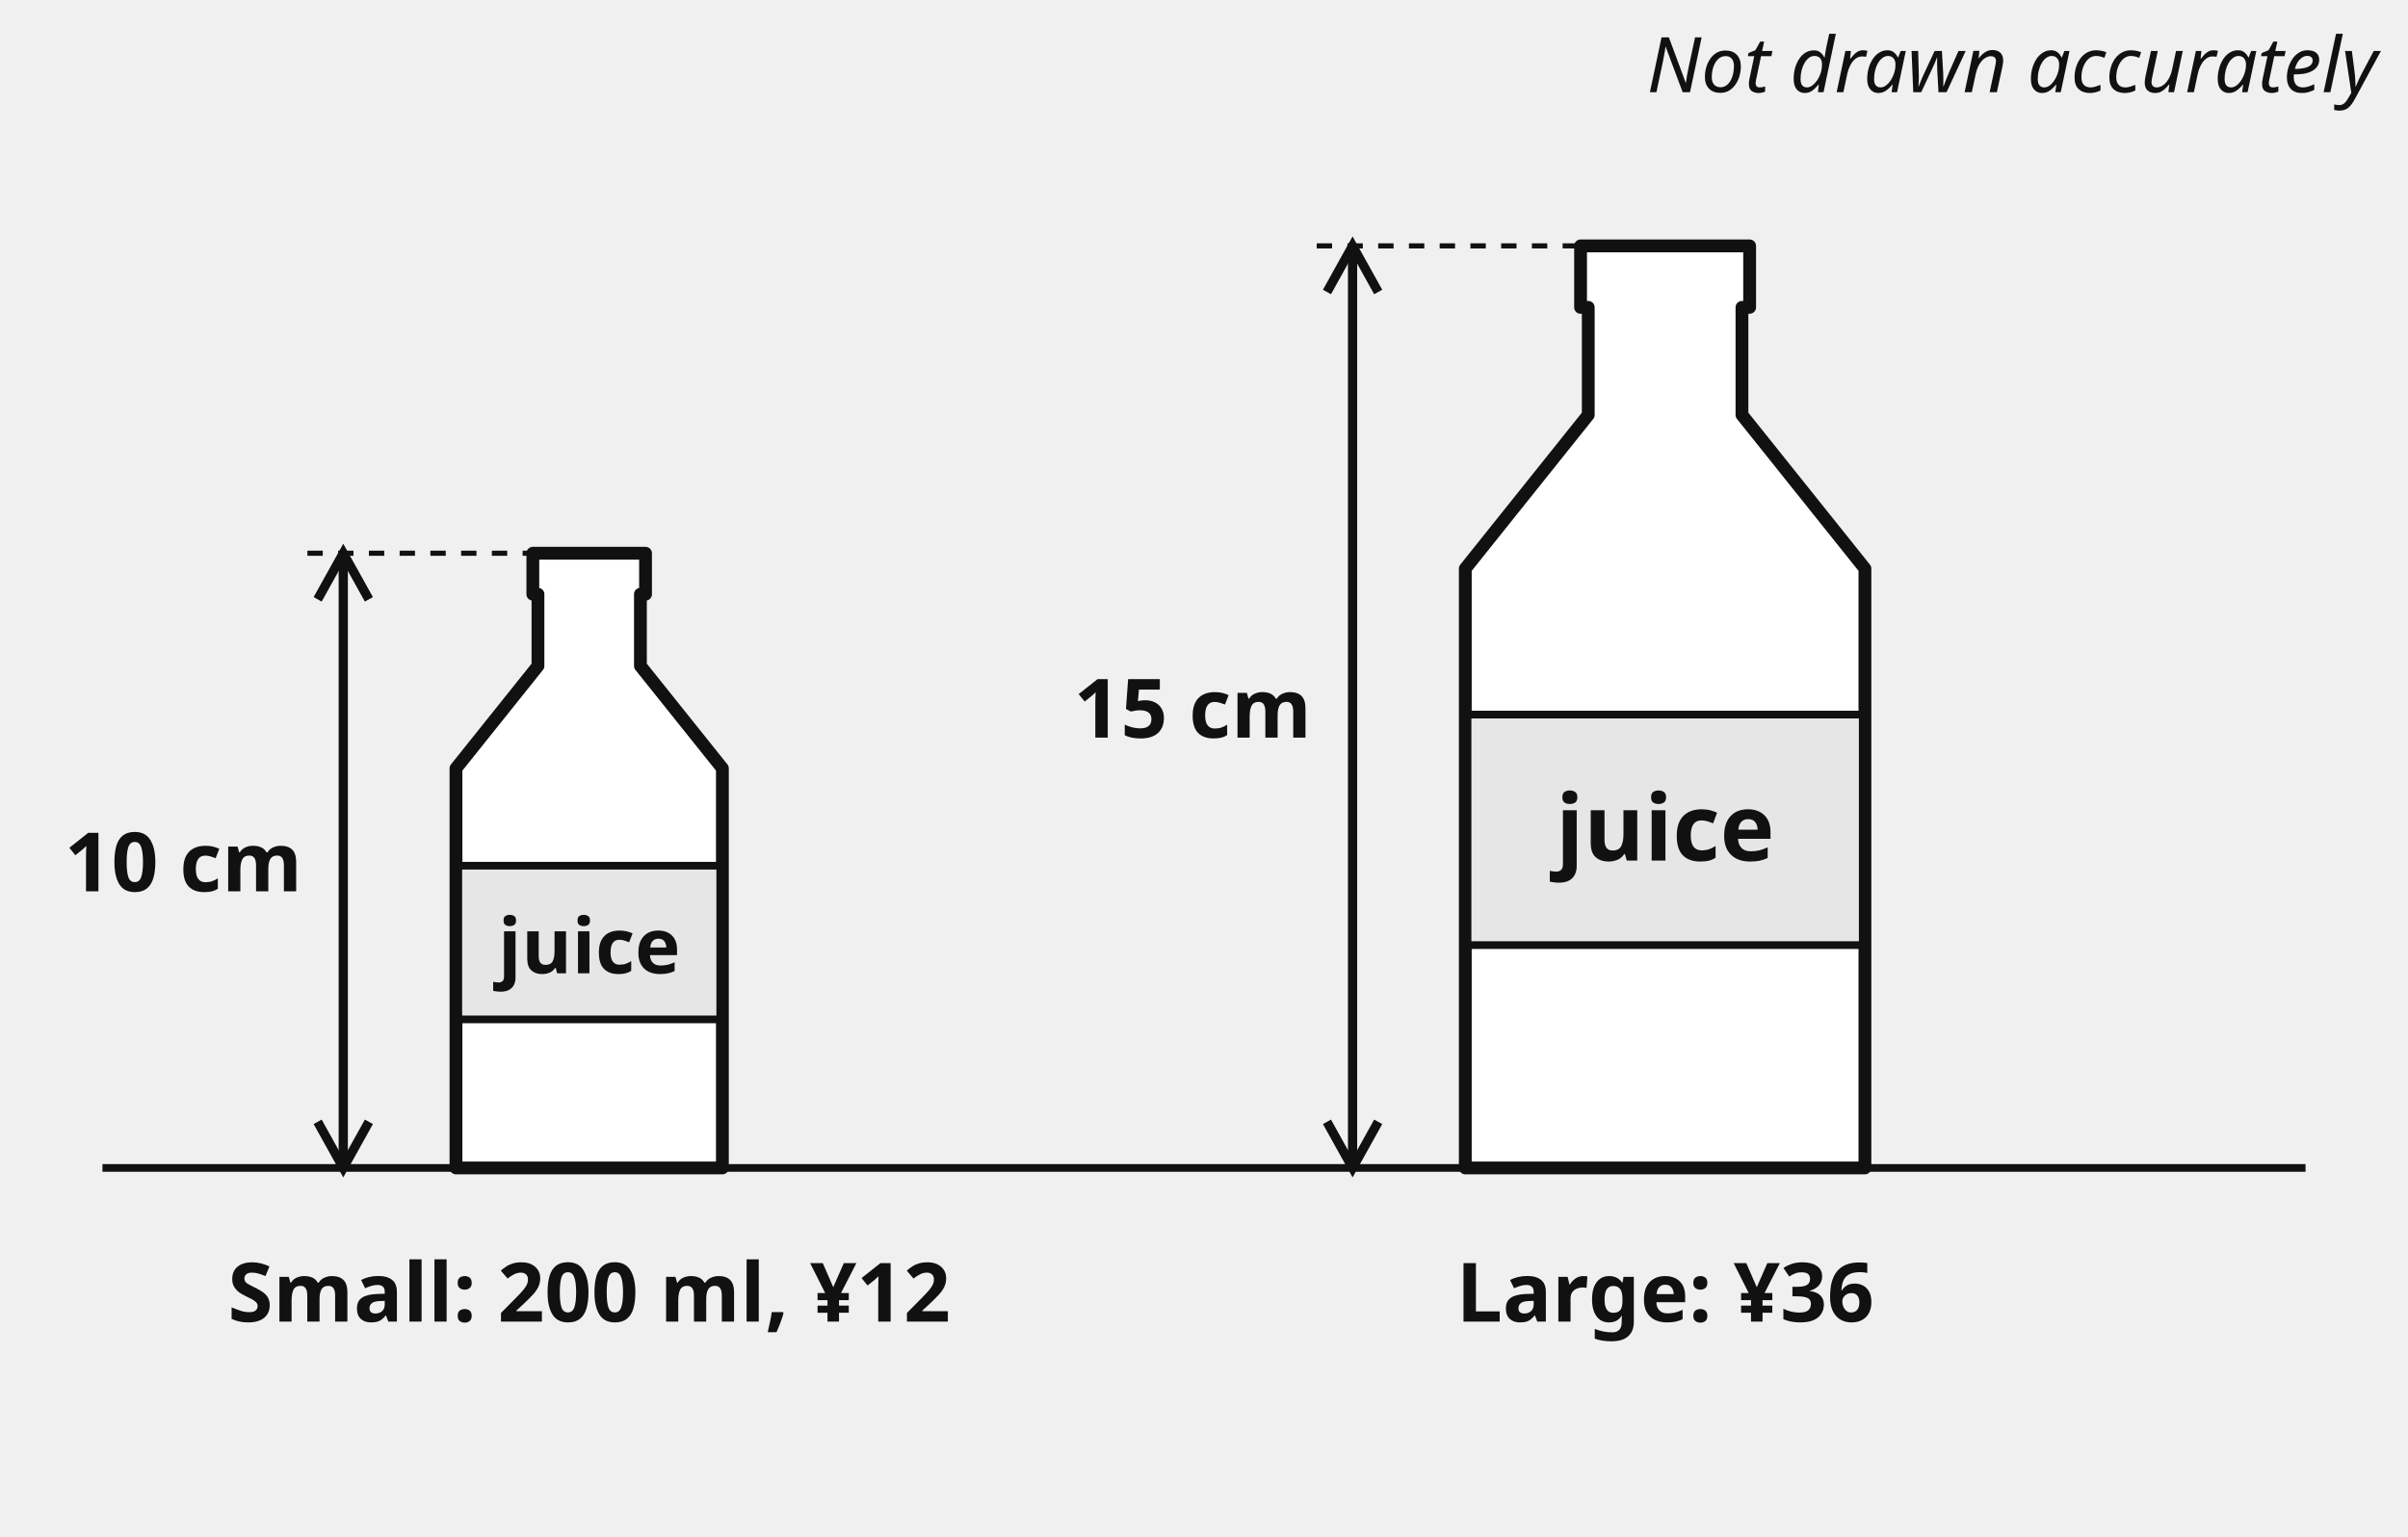
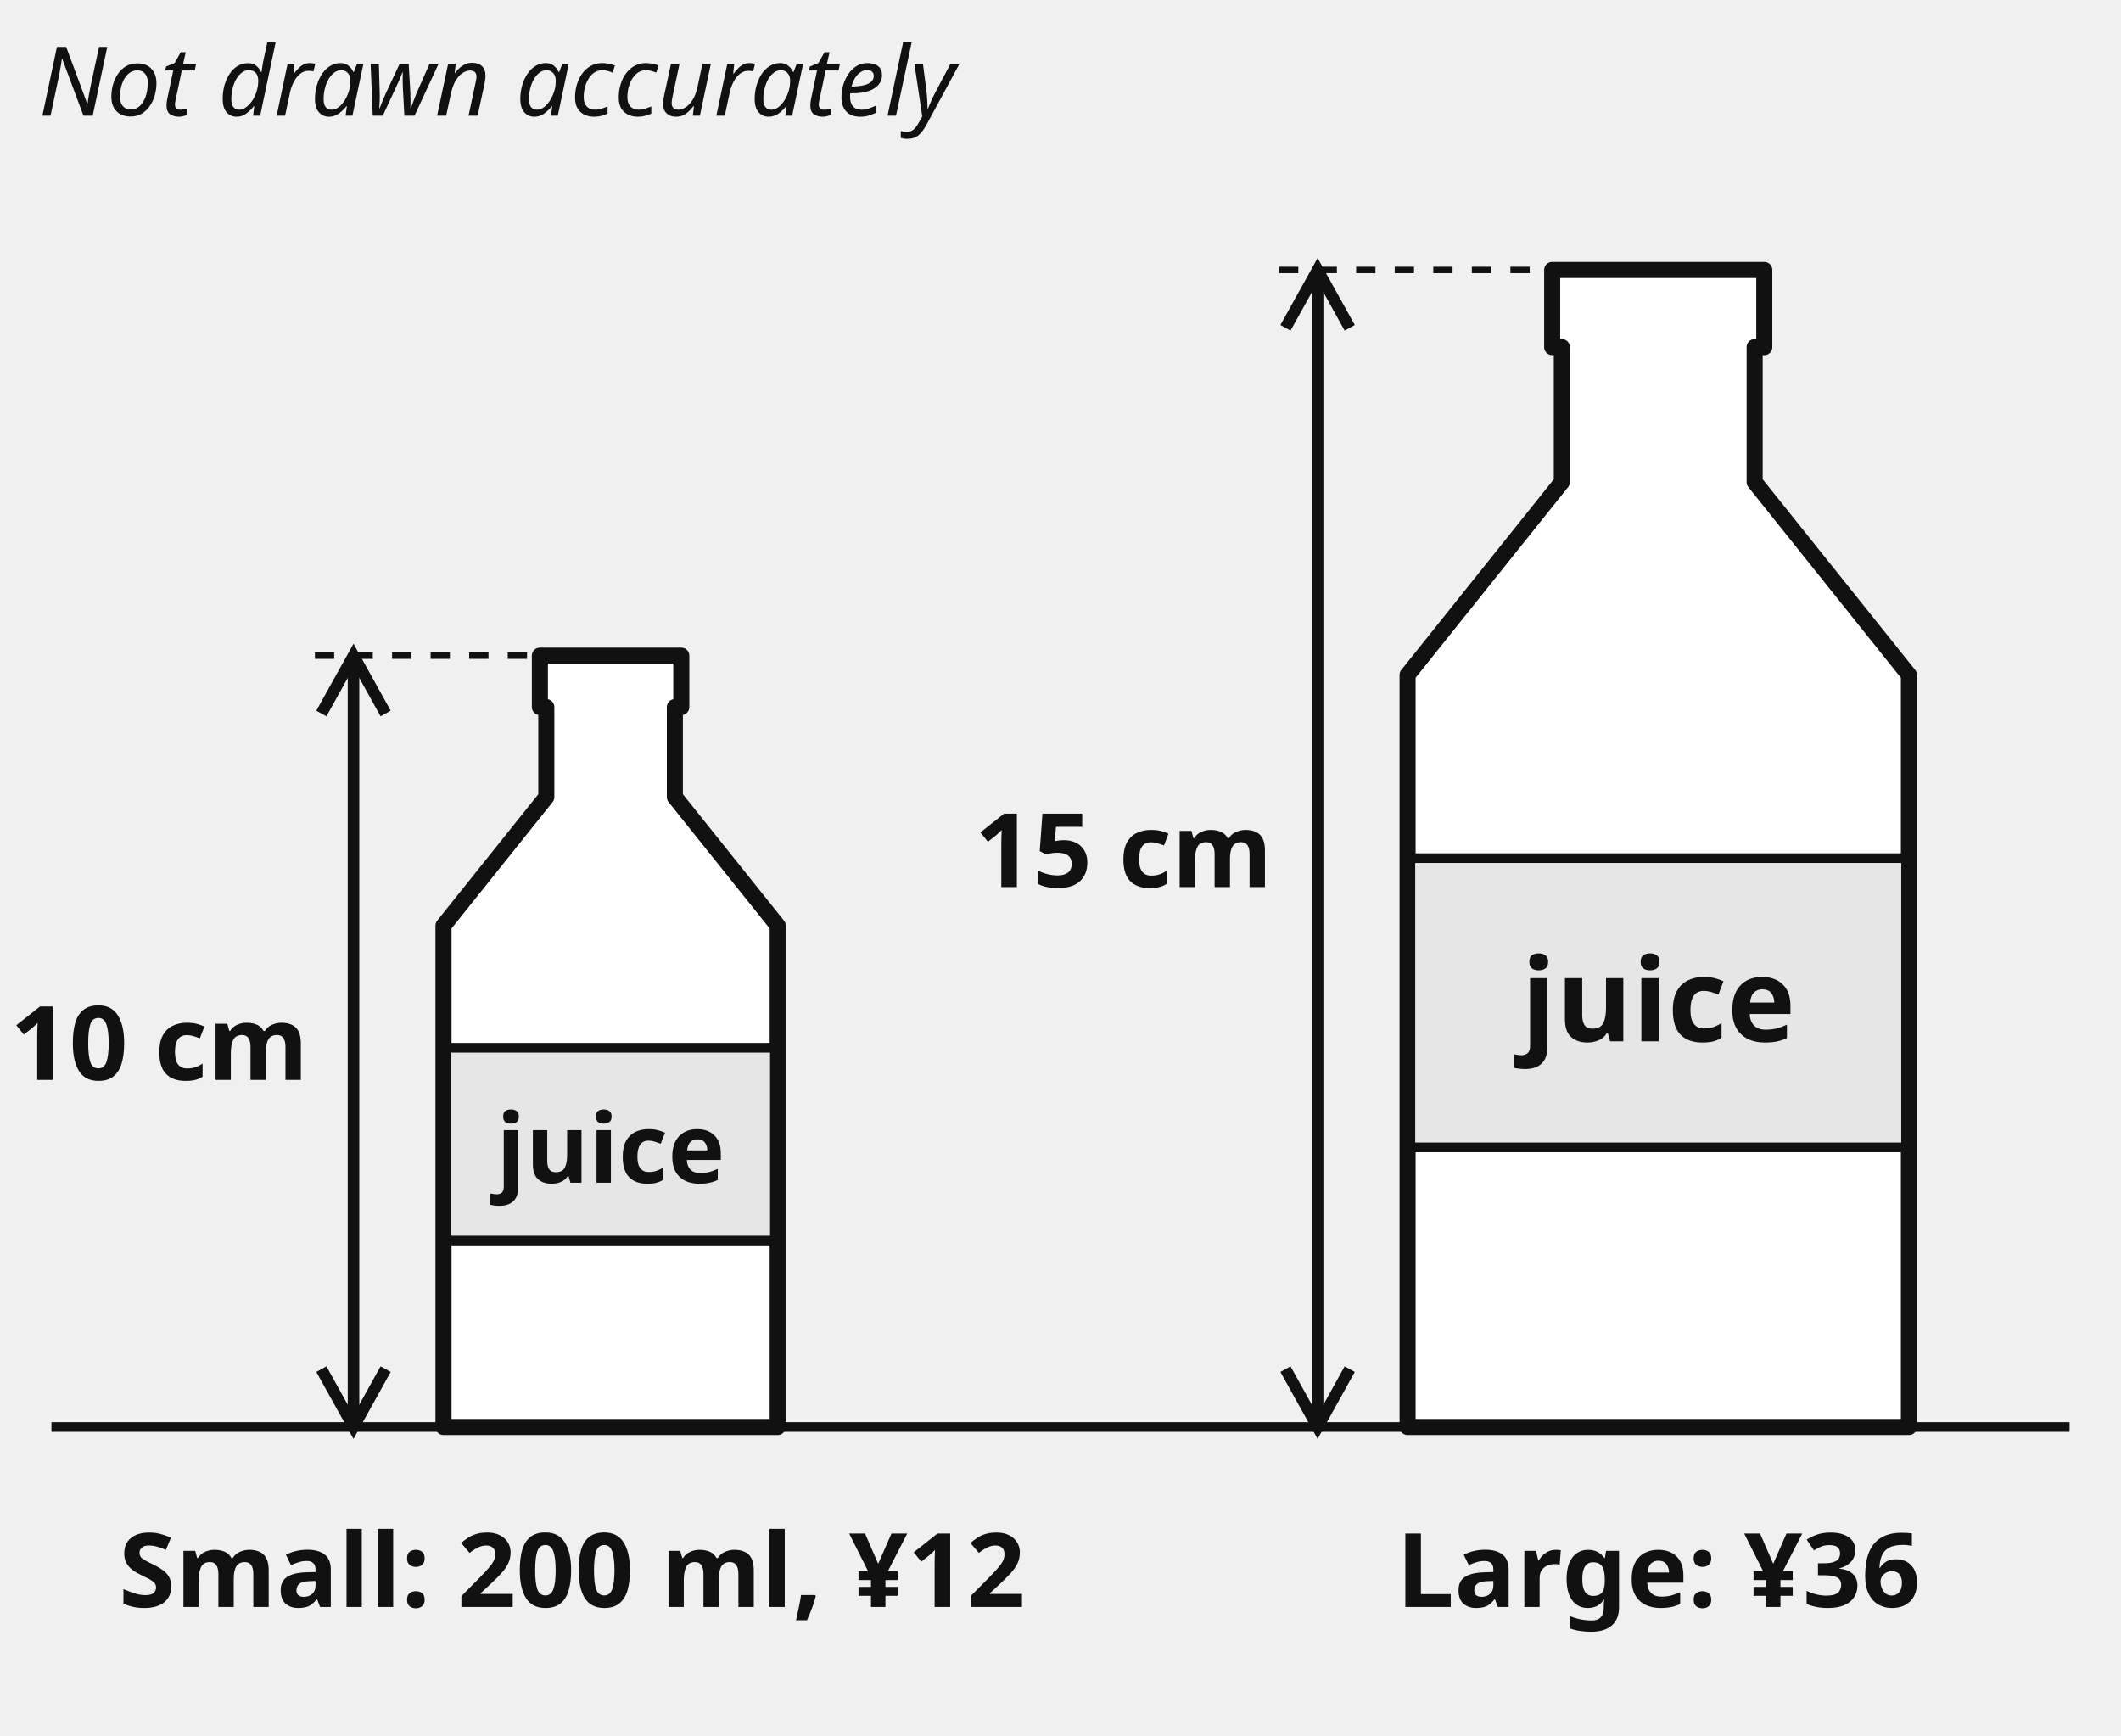
- <svg xmlns="http://www.w3.org/2000/svg" viewBox="0 0 470 300" width="470" height="300">
-   <path d="M 89.0 228.0 L 141.0 228.0 L 141.0 150.0 L 125.0 130.0 L 125.0 116.0 L 126.0 116.0 L 126.0 108.0 L 104.0 108.0 L 104.0 116.0 L 105.0 116.0 L 105.0 130.0 L 89.0 150.0 Z" fill="#ffffff" stroke="#111" stroke-width="2.5" stroke-linejoin="round" />
-   <rect x="90.2" y="169.0" width="49.6" height="30.0" fill="#e6e6e6" stroke="none" />
-   <line x1="89.0" y1="169.0" x2="141.0" y2="169.0" stroke="#111" stroke-width="1.5" />
-   <line x1="89.0" y1="199.0" x2="141.0" y2="199.0" stroke="#111" stroke-width="1.5" />
-   <text x="115.0" y="190.0" font-family="Atkinson Hyperlegible, Noto Sans, sans-serif" font-size="15" text-anchor="middle" font-weight="700" fill="#111">juice</text>
-   <line x1="67.0" y1="108.0" x2="67.0" y2="228.0" stroke="#111" stroke-width="1.8" />
-   <path d="M 62.0 117.0 L 67.0 108.0 L 72.0 117.0" fill="none" stroke="#111" stroke-width="1.8" />
-   <line x1="60.0" y1="108.0" x2="104.0" y2="108.0" stroke="#111" stroke-width="1" stroke-dasharray="3 3" />
-   <path d="M 62.0 219.0 L 67.0 228.0 L 72.0 219.0" fill="none" stroke="#111" stroke-width="1.8" />
-   <text x="59.0" y="174.0" font-family="Atkinson Hyperlegible, Noto Sans, sans-serif" font-size="16" text-anchor="end" font-weight="700" fill="#111">10 cm</text>
-   <text x="115.0" y="258.0" font-family="Atkinson Hyperlegible, Noto Sans, sans-serif" font-size="16" text-anchor="middle" font-weight="700" fill="#111">Small: 200 ml, ¥12</text>
-   <path d="M 286.0 228.0 L 364.0 228.0 L 364.0 111.0 L 340.0 81.0 L 340.0 60.0 L 341.5 60.0 L 341.5 48.0 L 308.5 48.0 L 308.5 60.0 L 310.0 60.0 L 310.0 81.0 L 286.0 111.0 Z" fill="#ffffff" stroke="#111" stroke-width="2.5" stroke-linejoin="round" />
-   <rect x="287.2" y="139.5" width="75.6" height="45.0" fill="#e6e6e6" stroke="none" />
-   <line x1="286.0" y1="139.5" x2="364.0" y2="139.5" stroke="#111" stroke-width="1.5" />
-   <line x1="286.0" y1="184.5" x2="364.0" y2="184.5" stroke="#111" stroke-width="1.5" />
-   <text x="325.0" y="168.0" font-family="Atkinson Hyperlegible, Noto Sans, sans-serif" font-size="18" text-anchor="middle" font-weight="700" fill="#111">juice</text>
-   <line x1="264.0" y1="48.0" x2="264.0" y2="228.0" stroke="#111" stroke-width="1.8" />
-   <path d="M 259.0 57.0 L 264.0 48.0 L 269.0 57.0" fill="none" stroke="#111" stroke-width="1.8" />
-   <line x1="257.0" y1="48.0" x2="308.5" y2="48.0" stroke="#111" stroke-width="1" stroke-dasharray="3 3" />
-   <path d="M 259.0 219.0 L 264.0 228.0 L 269.0 219.0" fill="none" stroke="#111" stroke-width="1.8" />
-   <text x="256.0" y="144.0" font-family="Atkinson Hyperlegible, Noto Sans, sans-serif" font-size="16" text-anchor="end" font-weight="700" fill="#111">15 cm</text>
-   <text x="325.0" y="258.0" font-family="Atkinson Hyperlegible, Noto Sans, sans-serif" font-size="16" text-anchor="middle" font-weight="700" fill="#111">Large: ¥36</text>
-   <line x1="20" y1="228" x2="450" y2="228" stroke="#111" stroke-width="1.5" />
-   <text x="464.0" y="18.0" font-family="Atkinson Hyperlegible, Noto Sans, sans-serif" font-size="15" text-anchor="end" font-style="italic" fill="#111">Not drawn accurately</text>
+ <svg xmlns="http://www.w3.org/2000/svg" viewBox="0 0 330 270" width="330" height="270">
+   <path d="M 69.0 222.0 L 121.0 222.0 L 121.0 144.0 L 105.0 124.0 L 105.0 110.0 L 106.0 110.0 L 106.0 102.0 L 84.0 102.0 L 84.0 110.0 L 85.0 110.0 L 85.0 124.0 L 69.0 144.0 Z" fill="#ffffff" stroke="#111" stroke-width="2.5" stroke-linejoin="round" />
+   <rect x="70.2" y="163.0" width="49.6" height="30.0" fill="#e6e6e6" stroke="none" />
+   <line x1="69.0" y1="163.0" x2="121.0" y2="163.0" stroke="#111" stroke-width="1.5" />
+   <line x1="69.0" y1="193.0" x2="121.0" y2="193.0" stroke="#111" stroke-width="1.5" />
+   <text x="95.0" y="184.0" font-family="Atkinson Hyperlegible, Noto Sans, sans-serif" font-size="15" text-anchor="middle" font-weight="700" fill="#111">juice</text>
+   <line x1="55.0" y1="102.0" x2="55.0" y2="222.0" stroke="#111" stroke-width="1.8" />
+   <path d="M 50.0 111.0 L 55.0 102.0 L 60.0 111.0" fill="none" stroke="#111" stroke-width="1.8" />
+   <path d="M 50.0 213.0 L 55.0 222.0 L 60.0 213.0" fill="none" stroke="#111" stroke-width="1.8" />
+   <line x1="49.0" y1="102.0" x2="84.0" y2="102.0" stroke="#111" stroke-width="1" stroke-dasharray="3 3" />
+   <text x="48.0" y="168.0" font-family="Atkinson Hyperlegible, Noto Sans, sans-serif" font-size="16" text-anchor="end" font-weight="700" fill="#111">10 cm</text>
+   <text x="89.0" y="250.0" font-family="Atkinson Hyperlegible, Noto Sans, sans-serif" font-size="16" text-anchor="middle" font-weight="700" fill="#111">Small: 200 ml, ¥12</text>
+   <path d="M 219.0 222.0 L 297.0 222.0 L 297.0 105.0 L 273.0 75.0 L 273.0 54.0 L 274.5 54.0 L 274.5 42.0 L 241.5 42.0 L 241.5 54.0 L 243.0 54.0 L 243.0 75.0 L 219.0 105.0 Z" fill="#ffffff" stroke="#111" stroke-width="2.5" stroke-linejoin="round" />
+   <rect x="220.2" y="133.5" width="75.6" height="45.0" fill="#e6e6e6" stroke="none" />
+   <line x1="219.0" y1="133.5" x2="297.0" y2="133.5" stroke="#111" stroke-width="1.5" />
+   <line x1="219.0" y1="178.5" x2="297.0" y2="178.5" stroke="#111" stroke-width="1.5" />
+   <text x="258.0" y="162.0" font-family="Atkinson Hyperlegible, Noto Sans, sans-serif" font-size="18" text-anchor="middle" font-weight="700" fill="#111">juice</text>
+   <line x1="205.0" y1="42.0" x2="205.0" y2="222.0" stroke="#111" stroke-width="1.8" />
+   <path d="M 200.0 51.0 L 205.0 42.0 L 210.0 51.0" fill="none" stroke="#111" stroke-width="1.8" />
+   <path d="M 200.0 213.0 L 205.0 222.0 L 210.0 213.0" fill="none" stroke="#111" stroke-width="1.8" />
+   <line x1="199.0" y1="42.0" x2="241.5" y2="42.0" stroke="#111" stroke-width="1" stroke-dasharray="3 3" />
+   <text x="198.0" y="138.0" font-family="Atkinson Hyperlegible, Noto Sans, sans-serif" font-size="16" text-anchor="end" font-weight="700" fill="#111">15 cm</text>
+   <text x="258.0" y="250.0" font-family="Atkinson Hyperlegible, Noto Sans, sans-serif" font-size="16" text-anchor="middle" font-weight="700" fill="#111">Large: ¥36</text>
+   <line x1="8" y1="222" x2="322" y2="222" stroke="#111" stroke-width="1.5" />
+   <text x="6.0" y="18.0" font-family="Atkinson Hyperlegible, Noto Sans, sans-serif" font-size="15" text-anchor="start" font-style="italic" fill="#111">Not drawn accurately</text>
</svg>
